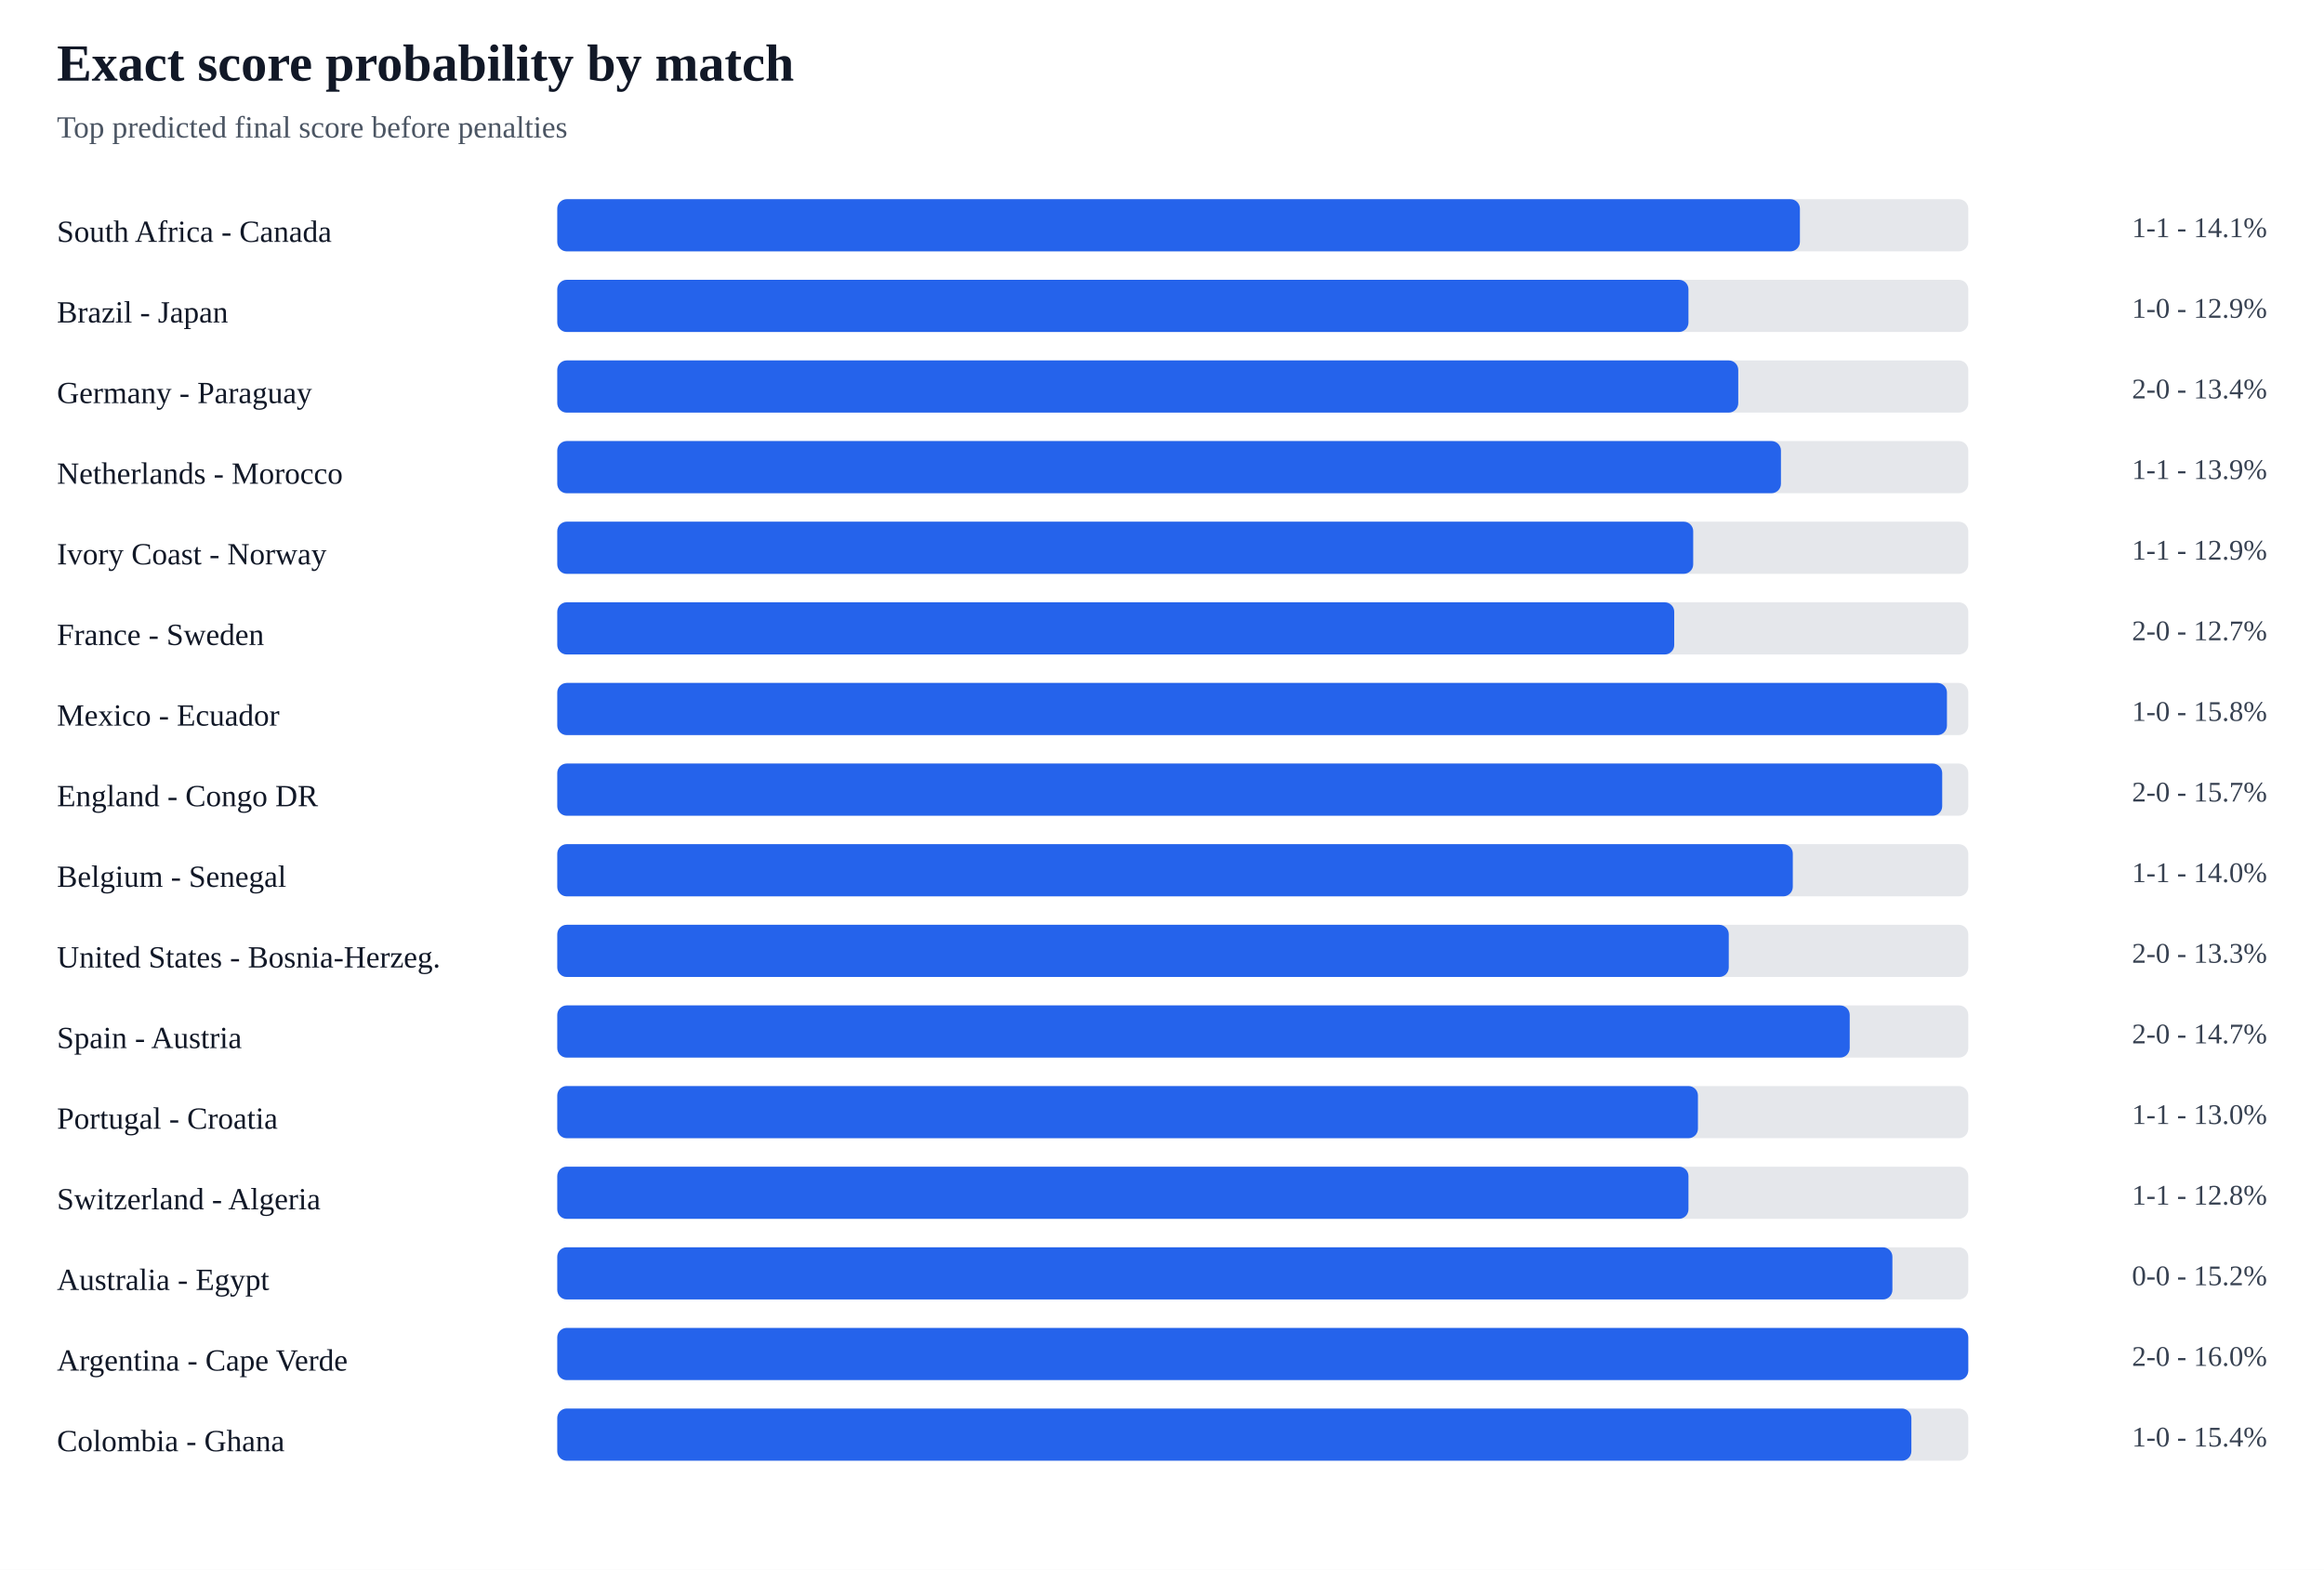
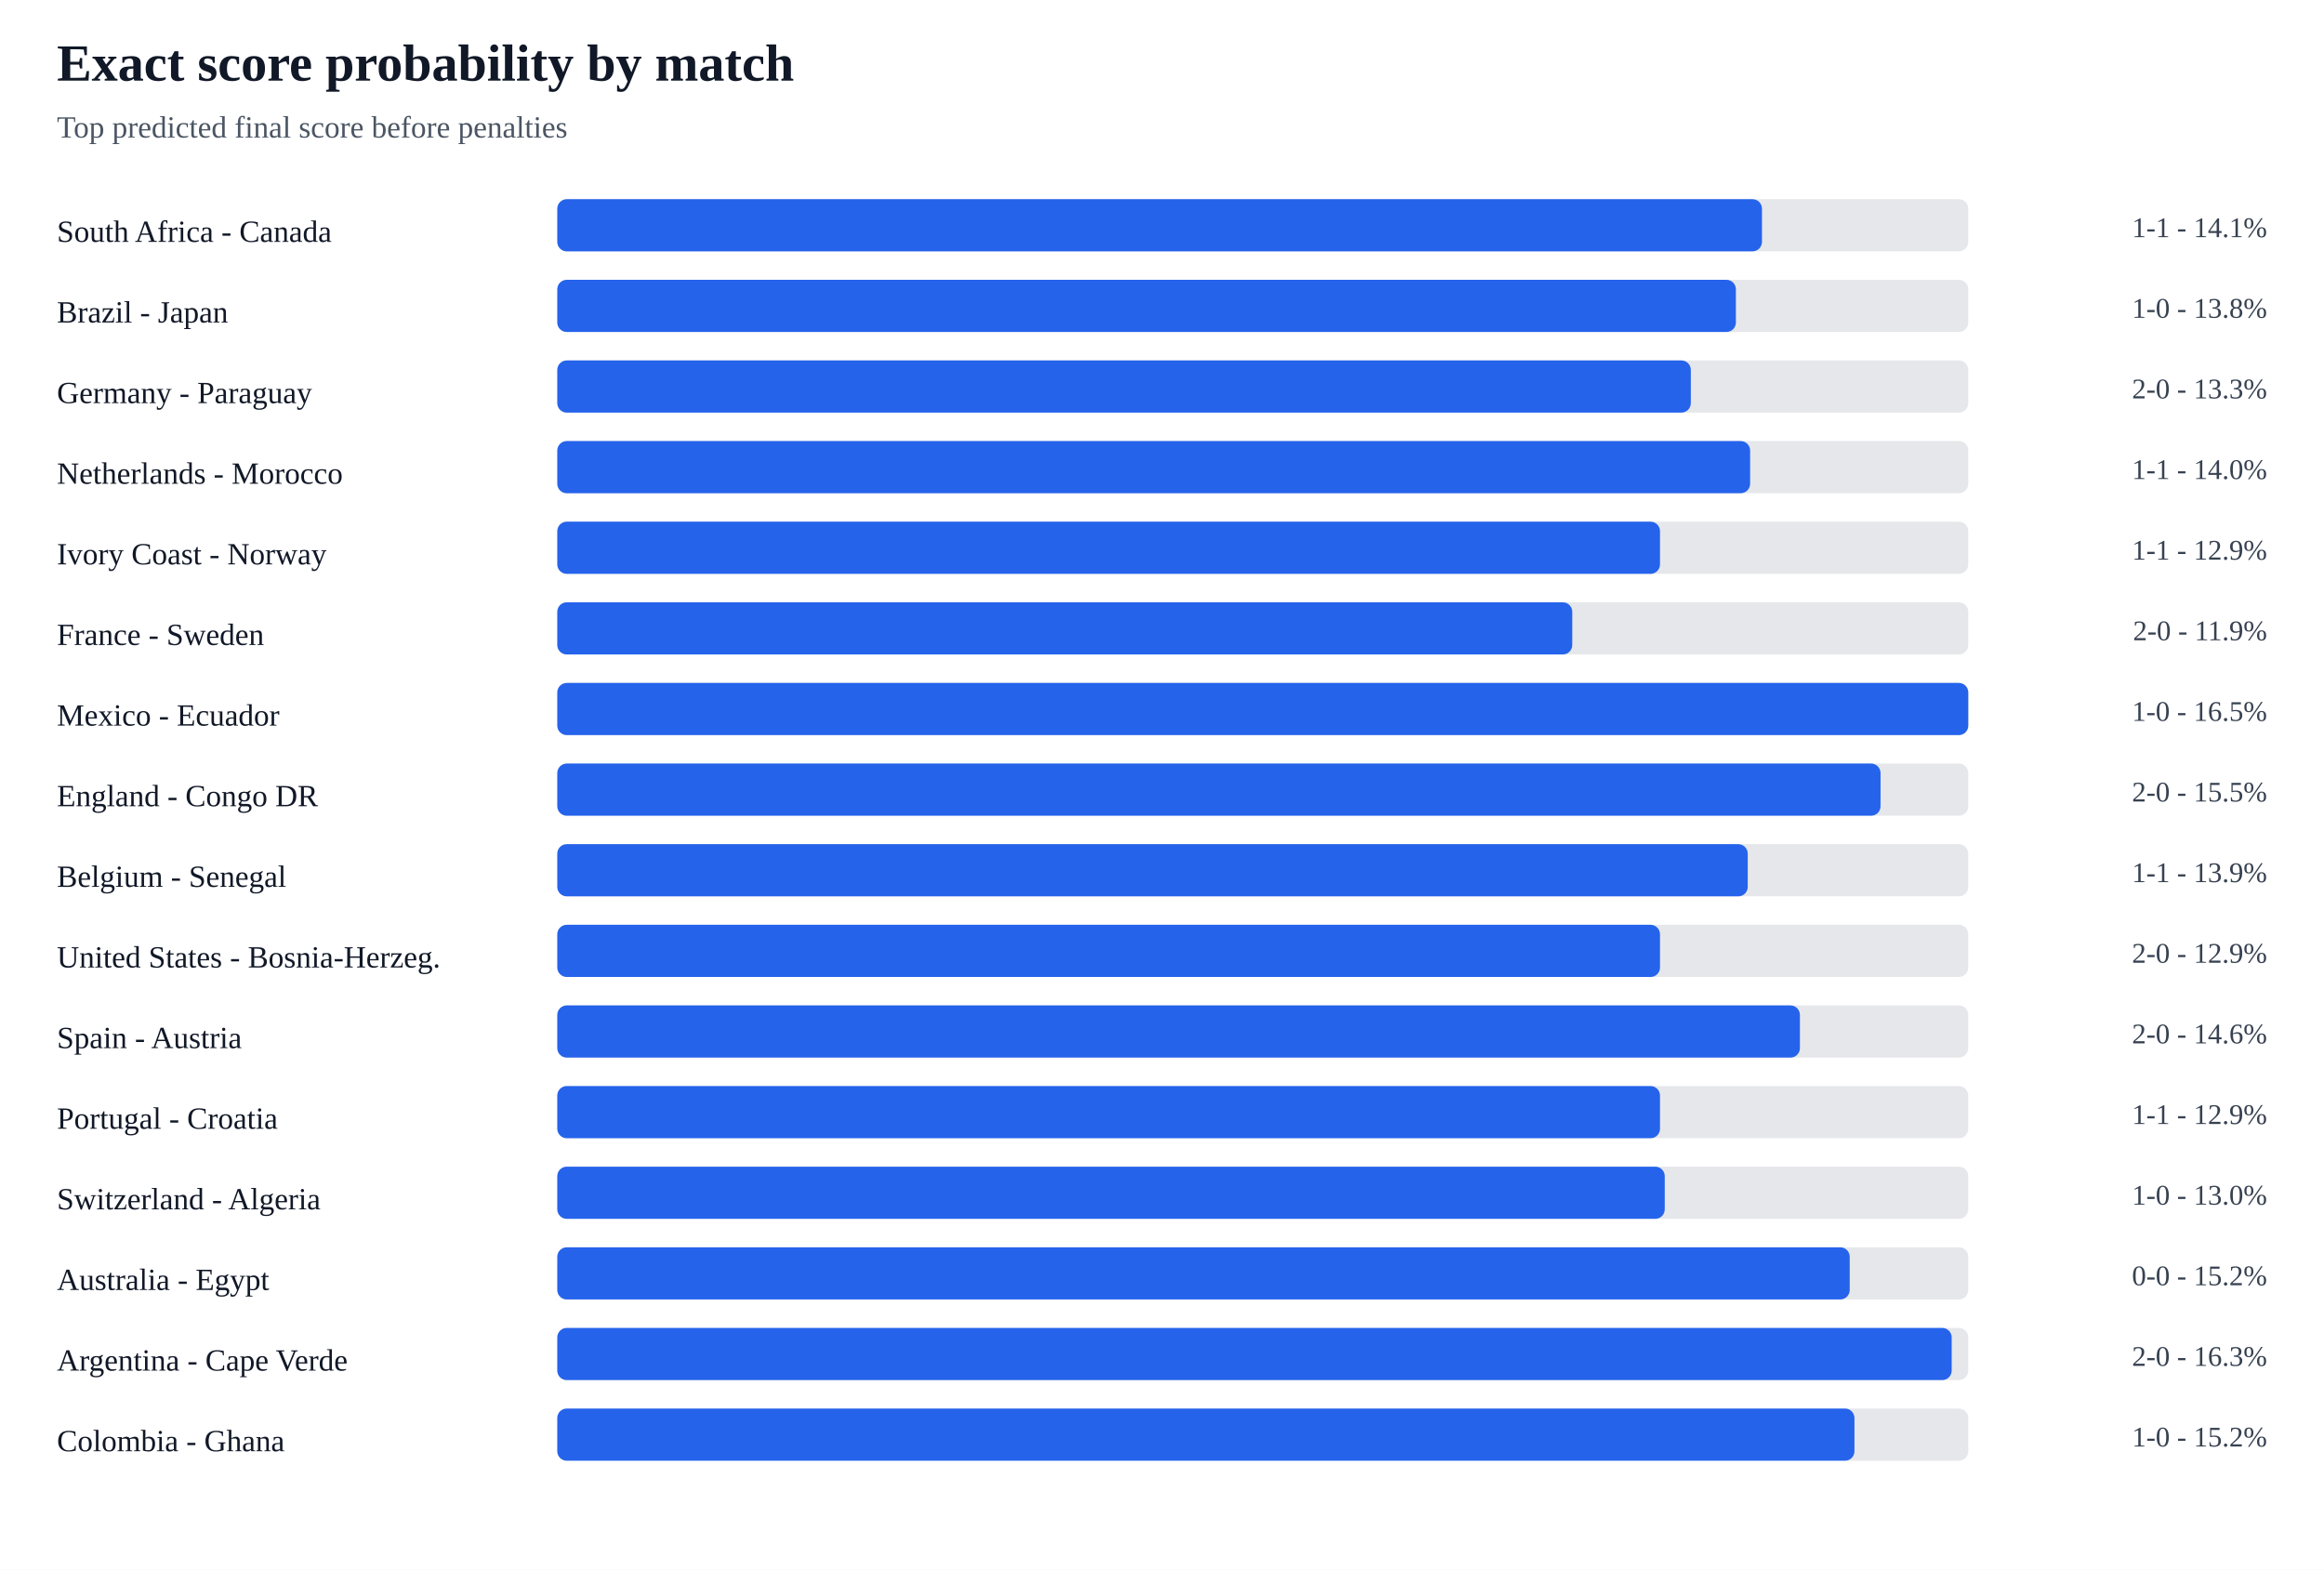
<svg xmlns="http://www.w3.org/2000/svg" width="980" height="662" viewBox="0 0 980 662" role="img">
  <rect width="100%" height="100%" fill="#ffffff" />
  <text x="24" y="34" font-size="22" font-weight="700" fill="#111827">Exact score probability by match</text>
  <text x="24" y="58" font-size="13" fill="#4b5563">Top predicted final score before penalties</text>
  <text x="24" y="102" font-size="13" fill="#111827">South Africa - Canada</text>
  <rect x="235" y="84" width="595" height="22" rx="4" fill="#e5e7eb" />
-   <rect x="235" y="84" width="524" height="22" rx="4" fill="#2563eb" />
+   <rect x="235" y="84" width="508" height="22" rx="4" fill="#2563eb" />
  <text x="956" y="100" text-anchor="end" font-size="12" fill="#374151">1-1 - 14.1%</text>
  <text x="24" y="136" font-size="13" fill="#111827">Brazil - Japan</text>
  <rect x="235" y="118" width="595" height="22" rx="4" fill="#e5e7eb" />
-   <rect x="235" y="118" width="477" height="22" rx="4" fill="#2563eb" />
-   <text x="956" y="134" text-anchor="end" font-size="12" fill="#374151">1-0 - 12.9%</text>
+   <rect x="235" y="118" width="497" height="22" rx="4" fill="#2563eb" />
+   <text x="956" y="134" text-anchor="end" font-size="12" fill="#374151">1-0 - 13.8%</text>
  <text x="24" y="170" font-size="13" fill="#111827">Germany - Paraguay</text>
  <rect x="235" y="152" width="595" height="22" rx="4" fill="#e5e7eb" />
-   <rect x="235" y="152" width="498" height="22" rx="4" fill="#2563eb" />
-   <text x="956" y="168" text-anchor="end" font-size="12" fill="#374151">2-0 - 13.4%</text>
+   <rect x="235" y="152" width="478" height="22" rx="4" fill="#2563eb" />
+   <text x="956" y="168" text-anchor="end" font-size="12" fill="#374151">2-0 - 13.3%</text>
  <text x="24" y="204" font-size="13" fill="#111827">Netherlands - Morocco</text>
  <rect x="235" y="186" width="595" height="22" rx="4" fill="#e5e7eb" />
-   <rect x="235" y="186" width="516" height="22" rx="4" fill="#2563eb" />
-   <text x="956" y="202" text-anchor="end" font-size="12" fill="#374151">1-1 - 13.9%</text>
+   <rect x="235" y="186" width="503" height="22" rx="4" fill="#2563eb" />
+   <text x="956" y="202" text-anchor="end" font-size="12" fill="#374151">1-1 - 14.0%</text>
  <text x="24" y="238" font-size="13" fill="#111827">Ivory Coast - Norway</text>
  <rect x="235" y="220" width="595" height="22" rx="4" fill="#e5e7eb" />
-   <rect x="235" y="220" width="479" height="22" rx="4" fill="#2563eb" />
+   <rect x="235" y="220" width="465" height="22" rx="4" fill="#2563eb" />
  <text x="956" y="236" text-anchor="end" font-size="12" fill="#374151">1-1 - 12.9%</text>
  <text x="24" y="272" font-size="13" fill="#111827">France - Sweden</text>
  <rect x="235" y="254" width="595" height="22" rx="4" fill="#e5e7eb" />
-   <rect x="235" y="254" width="471" height="22" rx="4" fill="#2563eb" />
-   <text x="956" y="270" text-anchor="end" font-size="12" fill="#374151">2-0 - 12.7%</text>
+   <rect x="235" y="254" width="428" height="22" rx="4" fill="#2563eb" />
+   <text x="956" y="270" text-anchor="end" font-size="12" fill="#374151">2-0 - 11.9%</text>
  <text x="24" y="306" font-size="13" fill="#111827">Mexico - Ecuador</text>
  <rect x="235" y="288" width="595" height="22" rx="4" fill="#e5e7eb" />
-   <rect x="235" y="288" width="586" height="22" rx="4" fill="#2563eb" />
-   <text x="956" y="304" text-anchor="end" font-size="12" fill="#374151">1-0 - 15.8%</text>
+   <rect x="235" y="288" width="595" height="22" rx="4" fill="#2563eb" />
+   <text x="956" y="304" text-anchor="end" font-size="12" fill="#374151">1-0 - 16.5%</text>
  <text x="24" y="340" font-size="13" fill="#111827">England - Congo DR</text>
  <rect x="235" y="322" width="595" height="22" rx="4" fill="#e5e7eb" />
-   <rect x="235" y="322" width="584" height="22" rx="4" fill="#2563eb" />
-   <text x="956" y="338" text-anchor="end" font-size="12" fill="#374151">2-0 - 15.7%</text>
+   <rect x="235" y="322" width="558" height="22" rx="4" fill="#2563eb" />
+   <text x="956" y="338" text-anchor="end" font-size="12" fill="#374151">2-0 - 15.5%</text>
  <text x="24" y="374" font-size="13" fill="#111827">Belgium - Senegal</text>
  <rect x="235" y="356" width="595" height="22" rx="4" fill="#e5e7eb" />
-   <rect x="235" y="356" width="521" height="22" rx="4" fill="#2563eb" />
-   <text x="956" y="372" text-anchor="end" font-size="12" fill="#374151">1-1 - 14.0%</text>
+   <rect x="235" y="356" width="502" height="22" rx="4" fill="#2563eb" />
+   <text x="956" y="372" text-anchor="end" font-size="12" fill="#374151">1-1 - 13.9%</text>
  <text x="24" y="408" font-size="13" fill="#111827">United States - Bosnia-Herzeg.</text>
  <rect x="235" y="390" width="595" height="22" rx="4" fill="#e5e7eb" />
-   <rect x="235" y="390" width="494" height="22" rx="4" fill="#2563eb" />
-   <text x="956" y="406" text-anchor="end" font-size="12" fill="#374151">2-0 - 13.3%</text>
+   <rect x="235" y="390" width="465" height="22" rx="4" fill="#2563eb" />
+   <text x="956" y="406" text-anchor="end" font-size="12" fill="#374151">2-0 - 12.9%</text>
  <text x="24" y="442" font-size="13" fill="#111827">Spain - Austria</text>
  <rect x="235" y="424" width="595" height="22" rx="4" fill="#e5e7eb" />
-   <rect x="235" y="424" width="545" height="22" rx="4" fill="#2563eb" />
-   <text x="956" y="440" text-anchor="end" font-size="12" fill="#374151">2-0 - 14.7%</text>
+   <rect x="235" y="424" width="524" height="22" rx="4" fill="#2563eb" />
+   <text x="956" y="440" text-anchor="end" font-size="12" fill="#374151">2-0 - 14.6%</text>
  <text x="24" y="476" font-size="13" fill="#111827">Portugal - Croatia</text>
  <rect x="235" y="458" width="595" height="22" rx="4" fill="#e5e7eb" />
-   <rect x="235" y="458" width="481" height="22" rx="4" fill="#2563eb" />
-   <text x="956" y="474" text-anchor="end" font-size="12" fill="#374151">1-1 - 13.0%</text>
+   <rect x="235" y="458" width="465" height="22" rx="4" fill="#2563eb" />
+   <text x="956" y="474" text-anchor="end" font-size="12" fill="#374151">1-1 - 12.9%</text>
  <text x="24" y="510" font-size="13" fill="#111827">Switzerland - Algeria</text>
  <rect x="235" y="492" width="595" height="22" rx="4" fill="#e5e7eb" />
-   <rect x="235" y="492" width="477" height="22" rx="4" fill="#2563eb" />
-   <text x="956" y="508" text-anchor="end" font-size="12" fill="#374151">1-1 - 12.8%</text>
+   <rect x="235" y="492" width="467" height="22" rx="4" fill="#2563eb" />
+   <text x="956" y="508" text-anchor="end" font-size="12" fill="#374151">1-0 - 13.0%</text>
  <text x="24" y="544" font-size="13" fill="#111827">Australia - Egypt</text>
  <rect x="235" y="526" width="595" height="22" rx="4" fill="#e5e7eb" />
-   <rect x="235" y="526" width="563" height="22" rx="4" fill="#2563eb" />
+   <rect x="235" y="526" width="545" height="22" rx="4" fill="#2563eb" />
  <text x="956" y="542" text-anchor="end" font-size="12" fill="#374151">0-0 - 15.2%</text>
  <text x="24" y="578" font-size="13" fill="#111827">Argentina - Cape Verde</text>
  <rect x="235" y="560" width="595" height="22" rx="4" fill="#e5e7eb" />
-   <rect x="235" y="560" width="595" height="22" rx="4" fill="#2563eb" />
-   <text x="956" y="576" text-anchor="end" font-size="12" fill="#374151">2-0 - 16.0%</text>
+   <rect x="235" y="560" width="588" height="22" rx="4" fill="#2563eb" />
+   <text x="956" y="576" text-anchor="end" font-size="12" fill="#374151">2-0 - 16.3%</text>
  <text x="24" y="612" font-size="13" fill="#111827">Colombia - Ghana</text>
  <rect x="235" y="594" width="595" height="22" rx="4" fill="#e5e7eb" />
-   <rect x="235" y="594" width="571" height="22" rx="4" fill="#2563eb" />
-   <text x="956" y="610" text-anchor="end" font-size="12" fill="#374151">1-0 - 15.4%</text>
+   <rect x="235" y="594" width="547" height="22" rx="4" fill="#2563eb" />
+   <text x="956" y="610" text-anchor="end" font-size="12" fill="#374151">1-0 - 15.2%</text>
</svg>
